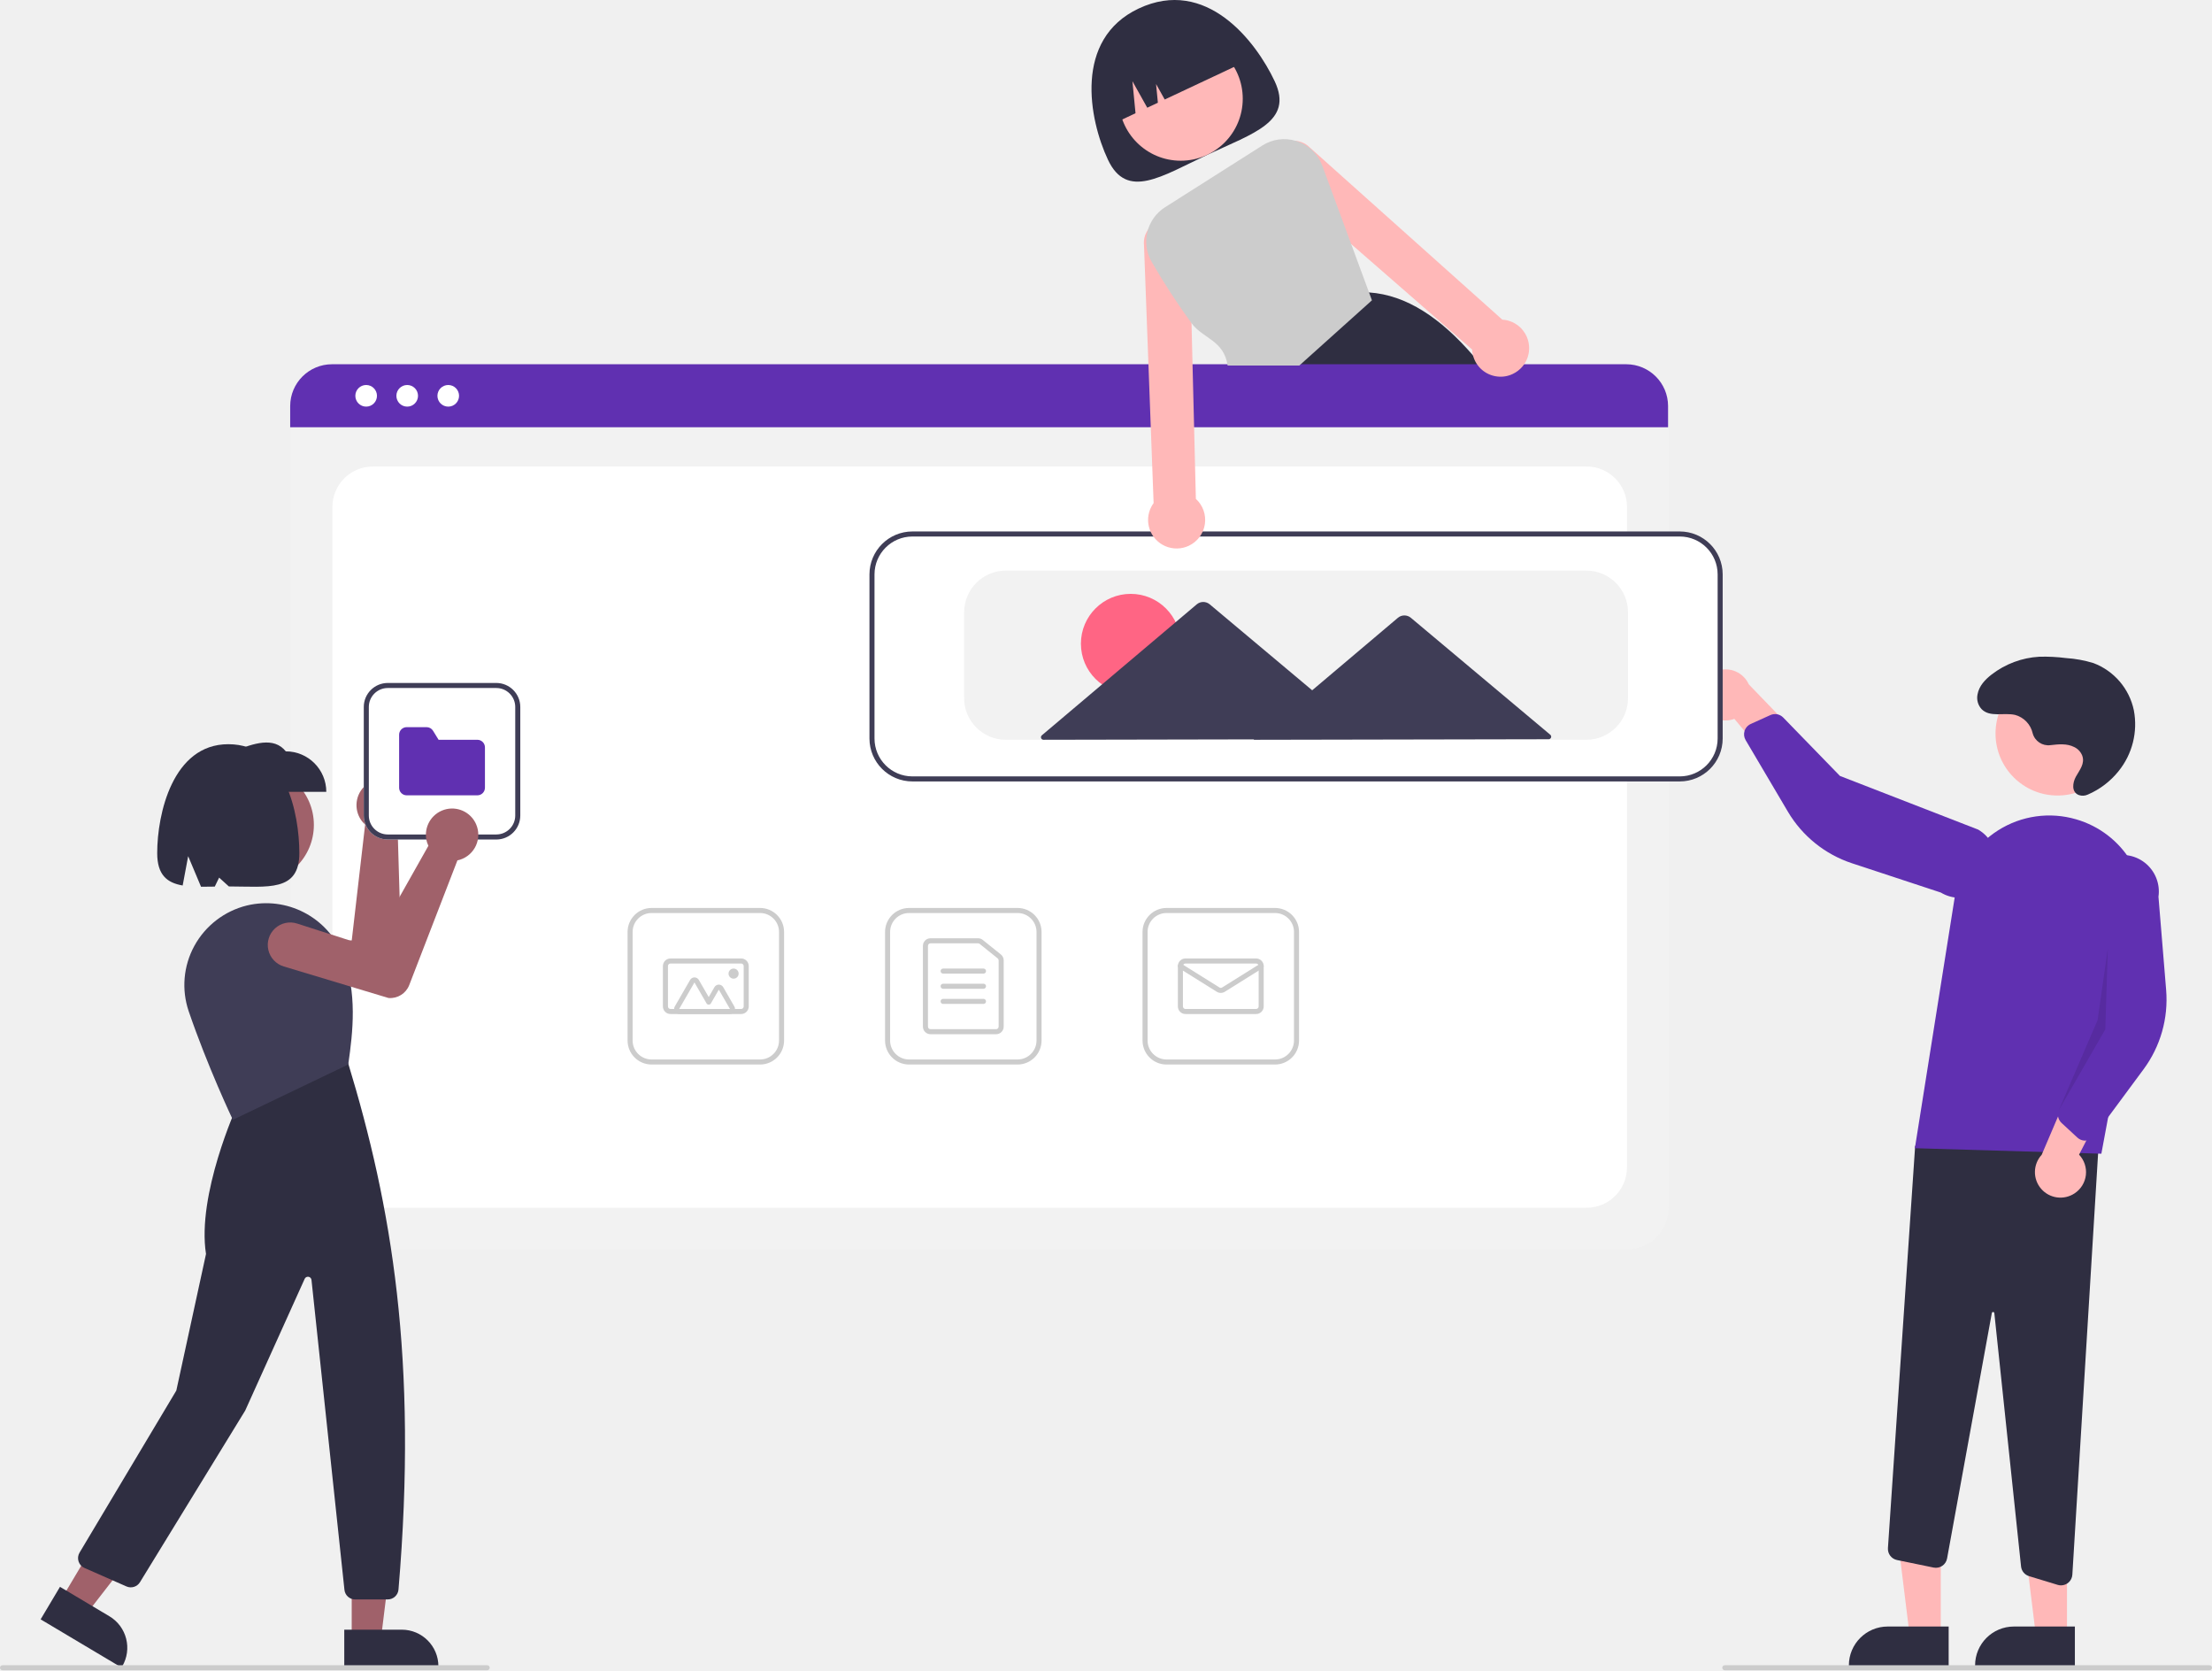
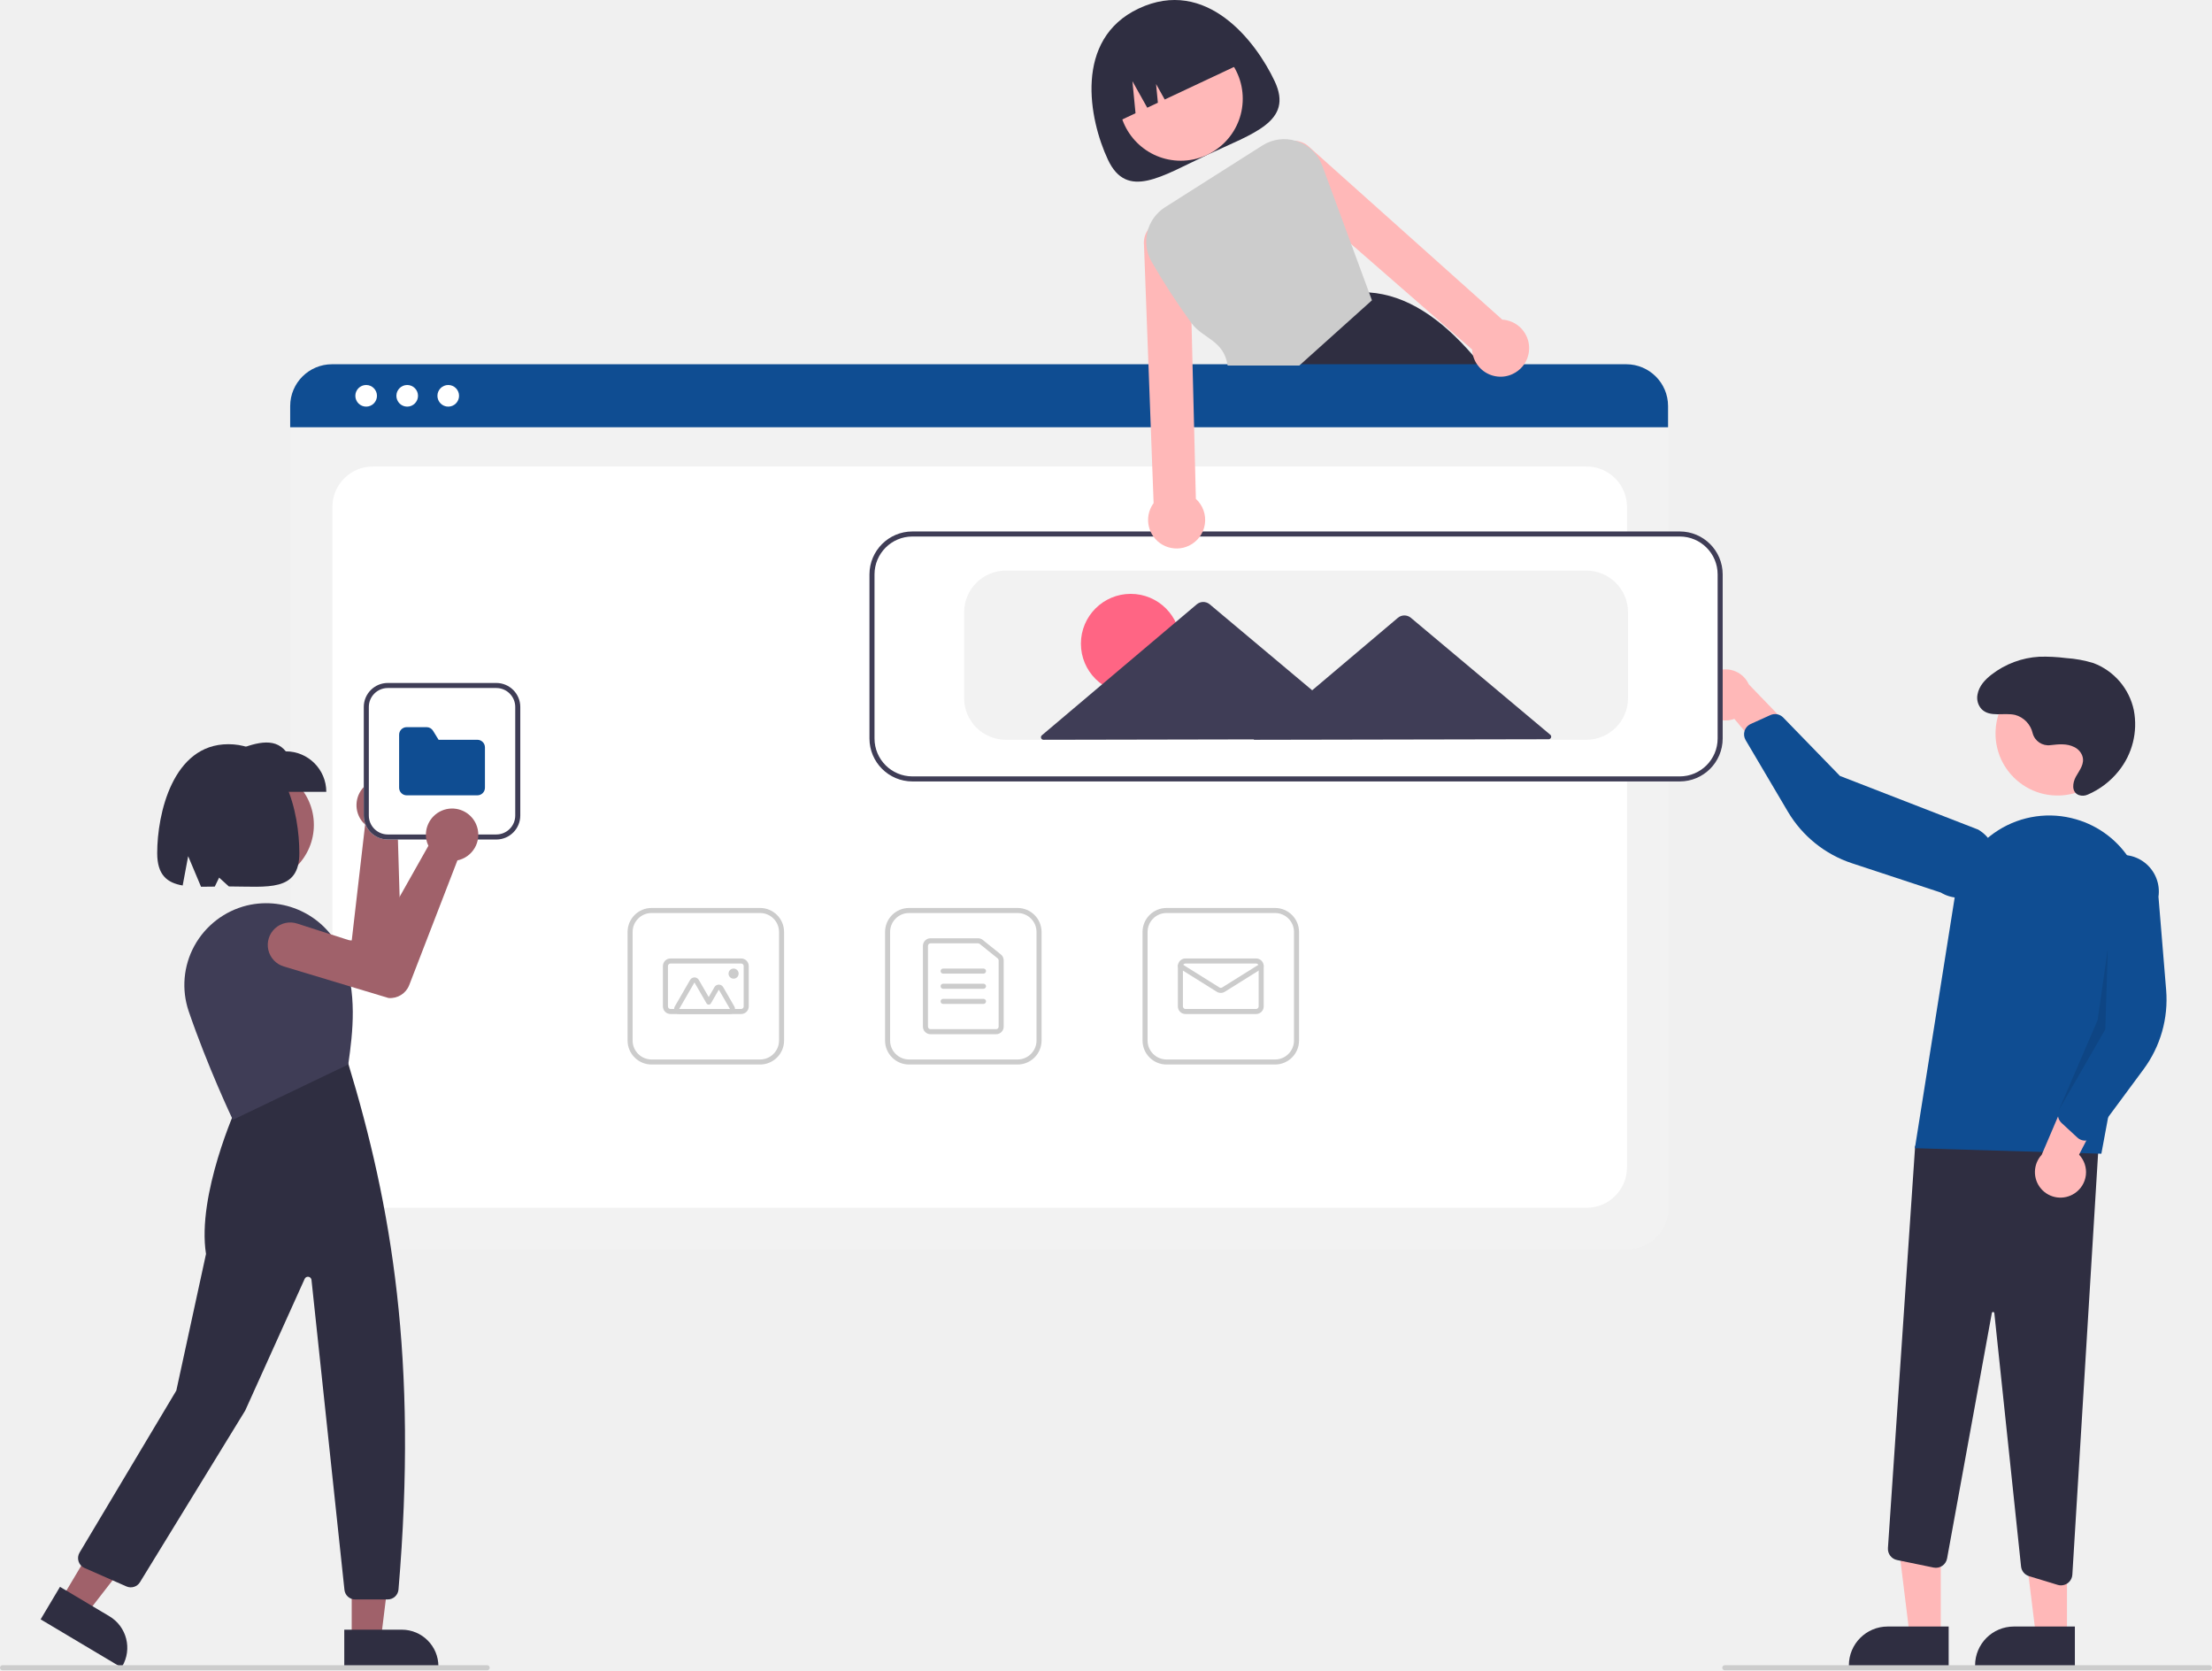
- <svg xmlns="http://www.w3.org/2000/svg" id="a27520da-4319-485c-96d7-e776d7397e13" data-name="Layer 1" width="876.272" height="661.473" viewBox="0 0 876.272 661.473">
+ <svg xmlns="http://www.w3.org/2000/svg" data-name="Layer 1" width="876.272" height="661.473" viewBox="0 0 876.272 661.473">
  <path d="M685.834,138.655c7.516,15.995-8.411,20.526-26.655,29.099s-31.898,17.942-39.414,1.947-13.615-47.743,12.195-59.871C658.66,97.284,678.318,122.659,685.834,138.655Z" transform="translate(-180.8642 -106.4605)" fill="#2f2e41" />
  <circle cx="467.746" cy="39.089" r="24.561" fill="#ffb8b8" />
  <path d="M770.29,254.473c-.85-1.11-1.7-2.2-2.56-3.26q-1.665-2.07-3.35-4.01c-12.73-14.69-26.27-23.94-41.18-24.93h-.02l-.22-.02-29.71,28.96-10.1,9.84.22.54,5.45,13.57h95.49A234.834,234.834,0,0,0,770.29,254.473Z" transform="translate(-180.8642 -106.4605)" fill="#2f2e41" />
  <path d="M621.902,155.438l0,0,8.792-4.131-1.225-12.683,5.879,10.496,4.202-1.975-.714-7.399,3.43,6.123,31.224-14.673,0,0a26,26,0,0,0-34.589-12.474l-4.525,2.126A26,26,0,0,0,621.902,155.438Z" transform="translate(-180.8642 -106.4605)" fill="#2f2e41" />
  <path d="M825.39,601.261H312.552a16.519,16.519,0,0,1-16.5-16.5V276.607a12.102,12.102,0,0,1,12.088-12.088H829.593a12.311,12.311,0,0,1,12.297,12.297V584.761A16.519,16.519,0,0,1,825.39,601.261Z" transform="translate(-180.8642 -106.4605)" fill="#f2f2f2" />
  <path d="M328.552,584.761h480.839a16,16,0,0,0,16-16V307.213a16,16,0,0,0-16-16H328.552a16,16,0,0,0-16,16V568.761A16,16,0,0,0,328.552,584.761Z" transform="translate(-180.8642 -106.4605)" fill="#fff" />
-   <path d="M841.66,275.663H295.82v-8.4a16.574,16.574,0,0,1,16.56-16.55H825.1a16.574,16.574,0,0,1,16.56,16.55Z" transform="translate(-180.8642 -106.4605)" fill="#6030b1" />
+   <path d="M841.66,275.663H295.82v-8.4a16.574,16.574,0,0,1,16.56-16.55H825.1a16.574,16.574,0,0,1,16.56,16.55Z" transform="translate(-180.8642 -106.4605)" fill="#0f4d92" />
  <circle cx="145.051" cy="156.752" r="4.283" fill="#fff" />
  <circle cx="161.31" cy="156.752" r="4.283" fill="#fff" />
  <circle cx="177.569" cy="156.752" r="4.283" fill="#fff" />
  <path d="M583.974,528.04h-43a9.511,9.511,0,0,1-9.5-9.5v-43a9.511,9.511,0,0,1,9.5-9.5h43a9.511,9.511,0,0,1,9.5,9.5v43A9.511,9.511,0,0,1,583.974,528.04Zm-43-60a7.508,7.508,0,0,0-7.5,7.5v43a7.508,7.508,0,0,0,7.5,7.5h43a7.508,7.508,0,0,0,7.5-7.5v-43a7.508,7.508,0,0,0-7.5-7.5Z" transform="translate(-180.8642 -106.4605)" fill="#ccc" />
  <path d="M575.474,516.04h-26a3.003,3.003,0,0,1-3-3v-32a3.003,3.003,0,0,1,3-3h18.839a3.007,3.007,0,0,1,1.879.662l7.16,5.754a2.984,2.984,0,0,1,1.121,2.338v26.246A3.003,3.003,0,0,1,575.474,516.04Zm-26-36a1.001,1.001,0,0,0-1,1v32a1.001,1.001,0,0,0,1,1h26a1.001,1.001,0,0,0,1-1v-26.246a.995.995,0,0,0-.374-.779l-7.161-5.754a1.002,1.002,0,0,0-.626-.22Z" transform="translate(-180.8642 -106.4605)" fill="#ccc" />
  <path d="M570.474,492.04h-16a1,1,0,0,1,0-2h16a1,1,0,0,1,0,2Z" transform="translate(-180.8642 -106.4605)" fill="#ccc" />
  <path d="M570.474,498.04h-16a1,1,0,0,1,0-2h16a1,1,0,0,1,0,2Z" transform="translate(-180.8642 -106.4605)" fill="#ccc" />
  <path d="M570.474,504.04h-16a1,1,0,0,1,0-2h16a1,1,0,0,1,0,2Z" transform="translate(-180.8642 -106.4605)" fill="#ccc" />
  <path d="M685.974,528.04h-43a9.511,9.511,0,0,1-9.5-9.5v-43a9.511,9.511,0,0,1,9.5-9.5h43a9.511,9.511,0,0,1,9.5,9.5v43A9.511,9.511,0,0,1,685.974,528.04Zm-43-60a7.508,7.508,0,0,0-7.5,7.5v43a7.508,7.508,0,0,0,7.5,7.5h43a7.508,7.508,0,0,0,7.5-7.5v-43a7.508,7.508,0,0,0-7.5-7.5Z" transform="translate(-180.8642 -106.4605)" fill="#ccc" />
  <path d="M678.474,508.04h-28a3.003,3.003,0,0,1-3-3v-16a3.003,3.003,0,0,1,3-3h28a3.003,3.003,0,0,1,3,3v16A3.003,3.003,0,0,1,678.474,508.04Zm-28-20a1.001,1.001,0,0,0-1,1v16a1.001,1.001,0,0,0,1,1h28a1.001,1.001,0,0,0,1-1v-16a1.001,1.001,0,0,0-1-1Z" transform="translate(-180.8642 -106.4605)" fill="#ccc" />
  <path d="M664.474,499.678a3.003,3.003,0,0,1-1.59-.453l-14.94-9.337a1,1,0,0,1,1.061-1.696l14.94,9.337a1.006,1.006,0,0,0,1.06,0l14.939-9.337a1,1,0,0,1,1.061,1.696l-14.939,9.337A3.004,3.004,0,0,1,664.474,499.678Z" transform="translate(-180.8642 -106.4605)" fill="#ccc" />
  <path d="M481.974,528.04h-43a9.511,9.511,0,0,1-9.5-9.5v-43a9.511,9.511,0,0,1,9.5-9.5h43a9.511,9.511,0,0,1,9.5,9.5v43A9.511,9.511,0,0,1,481.974,528.04Zm-43-60a7.508,7.508,0,0,0-7.5,7.5v43a7.508,7.508,0,0,0,7.5,7.5h43a7.508,7.508,0,0,0,7.5-7.5v-43a7.508,7.508,0,0,0-7.5-7.5Z" transform="translate(-180.8642 -106.4605)" fill="#ccc" />
  <path d="M474.474,508.04h-28a3.003,3.003,0,0,1-3-3v-16a3.003,3.003,0,0,1,3-3h28a3.003,3.003,0,0,1,3,3v16A3.003,3.003,0,0,1,474.474,508.04Zm-28-20a1.001,1.001,0,0,0-1,1v16a1.001,1.001,0,0,0,1,1h28a1.001,1.001,0,0,0,1-1v-16a1.001,1.001,0,0,0-1-1Z" transform="translate(-180.8642 -106.4605)" fill="#ccc" />
  <path d="M470.036,508.04h-20.124a2,2,0,0,1-1.732-3l6.062-10.5a2,2,0,0,1,3.464,0l3.915,6.781,2.268-3.929a2,2,0,0,1,3.464,0l4.415,7.647a2,2,0,0,1-1.732,3Zm0-2h0l-4.415-7.647-3.134,5.429a1.0 1,0,0,1-.866.5h0a1.0 1,0,0,1-.866-.5l-4.781-8.281-6.062,10.5Z" transform="translate(-180.8642 -106.4605)" fill="#ccc" />
  <circle cx="290.61" cy="385.579" r="2" fill="#ccc" />
  <polygon points="768.825 648.15 756.565 648.149 750.733 600.861 768.827 600.862 768.825 648.15" fill="#ffb8b8" />
  <path d="M952.816,766.494l-39.531-.001v-.5a15.386,15.386,0,0,1,15.386-15.386h.001l24.144.001Z" transform="translate(-180.8642 -106.4605)" fill="#2f2e41" />
  <polygon points="818.825 648.15 806.565 648.149 800.733 600.861 818.827 600.862 818.825 648.15" fill="#ffb8b8" />
  <path d="M1002.816,766.494l-39.531-.001v-.5a15.386,15.386,0,0,1,15.386-15.386h.001l24.144.001Z" transform="translate(-180.8642 -106.4605)" fill="#2f2e41" />
  <path d="M996.014,734.111l-11.354-3.454a4.493,4.493,0,0,1-3.166-3.833L970.908,626.498a.48.48,0,0,0-.479-.447.469.469,0,0,0-.51.409l-17.731,97.199a4.5,4.5,0,0,1-5.335,3.6L932.342,724.269a4.516,4.516,0,0,1-3.582-4.712l10.785-159.312,73.138-7.892-10.868,177.727a4.505,4.505,0,0,1-4.484,4.228A4.526,4.526,0,0,1,996.014,734.111Z" transform="translate(-180.8642 -106.4605)" fill="#2f2e41" />
  <circle cx="815.08" cy="290.487" r="24.561" fill="#ffb8b8" />
-   <path d="M939.433,561.18l15.858-99.851a37.857,37.857,0,0,1,48.005-30.399h0a37.743,37.743,0,0,1,26.601,43.262l-16.591,89.172Z" transform="translate(-180.8642 -106.4605)" fill="#6030b1" />
+   <path d="M939.433,561.18l15.858-99.851a37.857,37.857,0,0,1,48.005-30.399h0a37.743,37.743,0,0,1,26.601,43.262l-16.591,89.172Z" transform="translate(-180.8642 -106.4605)" fill="#0f4d92" />
  <path d="M1002.725,579.046a10.056,10.056,0,0,0,1.747-15.32l16.396-31.751-18.465,1.97-12.739,29.849a10.11,10.11,0,0,0,13.061,15.251Z" transform="translate(-180.8642 -106.4605)" fill="#ffb8b8" />
-   <path d="M1006.236,558.126a4.506,4.506,0,0,1-2.426-1.151l-6.273-5.797a4.515,4.515,0,0,1-1.092-5.054l12.537-29.718-1.779-58.72a14.497,14.497,0,1,1,28.727,3.919l3.041,36.912a46.373,46.373,0,0,1-8.938,31.397l-19.552,26.432a4.505,4.505,0,0,1-3.195,1.804A4.455,4.455,0,0,1,1006.236,558.126Z" transform="translate(-180.8642 -106.4605)" fill="#6030b1" />
+   <path d="M1006.236,558.126a4.506,4.506,0,0,1-2.426-1.151l-6.273-5.797a4.515,4.515,0,0,1-1.092-5.054l12.537-29.718-1.779-58.72a14.497,14.497,0,1,1,28.727,3.919l3.041,36.912a46.373,46.373,0,0,1-8.938,31.397l-19.552,26.432a4.505,4.505,0,0,1-3.195,1.804A4.455,4.455,0,0,1,1006.236,558.126Z" transform="translate(-180.8642 -106.4605)" fill="#0f4d92" />
  <path d="M854.505,383.566a10.056,10.056,0,0,0,13.426,7.582l22.846,27.478,5.385-17.772-22.52-23.369a10.11,10.11,0,0,0-19.137,6.081Z" transform="translate(-180.8642 -106.4605)" fill="#ffb8b8" />
-   <path d="M872.401,394.955a4.506,4.506,0,0,1,2.006-1.786l7.784-3.517a4.515,4.515,0,0,1,5.08.965l22.478,23.132,54.766,21.257a14.497,14.497,0,1,1-14.809,24.926l-35.177-11.592a46.374,46.374,0,0,1-25.427-20.472l-16.717-28.31a4.505,4.505,0,0,1-.415-3.646A4.454,4.454,0,0,1,872.401,394.955Z" transform="translate(-180.8642 -106.4605)" fill="#6030b1" />
+   <path d="M872.401,394.955a4.506,4.506,0,0,1,2.006-1.786l7.784-3.517a4.515,4.515,0,0,1,5.08.965l22.478,23.132,54.766,21.257a14.497,14.497,0,1,1-14.809,24.926l-35.177-11.592a46.374,46.374,0,0,1-25.427-20.472l-16.717-28.31a4.505,4.505,0,0,1-.415-3.646A4.454,4.454,0,0,1,872.401,394.955Z" transform="translate(-180.8642 -106.4605)" fill="#0f4d92" />
  <polygon points="835.002 375.652 834.002 407.652 815.58 439.663 830.962 403.99 835.002 375.652" opacity="0.1" />
  <path d="M993.13,401.563a6.423,6.423,0,0,1-7.031-4.702,9.764,9.764,0,0,0-6.951-7.274c-4.505-1.029-10.012,1.091-13.314-2.322a6.637,6.637,0,0,1-1.575-5.842c.608-3.317,2.981-5.823,5.563-7.827a34.062,34.062,0,0,1,18.866-7.051,67.677,67.677,0,0,1,10.621.528,47.009,47.009,0,0,1,10.864,1.985,25.576,25.576,0,0,1,16.002,18.68,29.528,29.528,0,0,1-6.057,24.13,31.702,31.702,0,0,1-12.161,9.259,4.744,4.744,0,0,1-3.606.183c-2.957-1.176-2.474-4.839-1.126-7.283,1.443-2.615,3.663-5.146,2.503-8.329a6.302,6.302,0,0,0-3.127-3.366c-2.94-1.499-6.228-1.145-9.389-.78Z" transform="translate(-180.8642 -106.4605)" fill="#2f2e41" />
  <path d="M846.297,415.433h-304a16.519,16.519,0,0,1-16.5-16.5v-65a16.519,16.519,0,0,1,16.5-16.5h304a16.519,16.519,0,0,1,16.5,16.5v65A16.519,16.519,0,0,1,846.297,415.433Z" transform="translate(-180.8642 -106.4605)" fill="#fff" />
  <path d="M846.297,415.933h-304a17.019,17.019,0,0,1-17-17v-65a17.019,17.019,0,0,1,17-17h304a17.019,17.019,0,0,1,17,17v65A17.019,17.019,0,0,1,846.297,415.933Zm-304-97a15.017,15.017,0,0,0-15,15v65a15.017,15.017,0,0,0,15,15h304a15.017,15.017,0,0,0,15-15v-65a15.017,15.017,0,0,0-15-15Z" transform="translate(-180.8642 -106.4605)" fill="#3f3d56" />
  <path d="M809.297,399.433h-230a16.519,16.519,0,0,1-16.5-16.5v-34a16.519,16.519,0,0,1,16.5-16.5h230a16.519,16.519,0,0,1,16.5,16.5v34A16.519,16.519,0,0,1,809.297,399.433Z" transform="translate(-180.8642 -106.4605)" fill="#f2f2f2" />
  <circle cx="447.928" cy="254.915" r="19.732" fill="#ff6584" />
  <path d="M795.004,397.442l-27.853-23.36-27.372-22.956a4,4,0,0,0-5.153.01l-27.283,23.062-6.664,5.633-10.048-8.427-30.537-25.611a4,4,0,0,0-5.152.01l-30.438,25.728-30.917,26.133a1.0 1,0,0,0,.647,1.764l63.387-.122,20.064-.039-.196.166,59.808-.115,57.067-.11A1.0 1,0,0,0,795.004,397.442Z" transform="translate(-180.8642 -106.4605)" fill="#3f3d56" />
  <path d="M1056.136,767.933h-192a1,1,0,0,1,0-2h192a1,1,0,0,1,0,2Z" transform="translate(-180.8642 -106.4605)" fill="#ccc" />
  <path d="M784.92,238.373a11.221,11.221,0,0,0-7.25-5.1,10.301,10.301,0,0,0-1.66-.21l-76.19-68.12a9.015,9.015,0,0,0-5.63-2.69,7.67,7.67,0,0,0-1.27-.04,9.055,9.055,0,0,0-5.96,15.48l29.17,25.43,47.9,41.75a11.916,11.916,0,0,0,.35,2.33,11.266,11.266,0,0,0,9.67,8.37,11.092,11.092,0,0,0,6.05-1,11.407,11.407,0,0,0,3.88-2.97c.11-.13.21-.25.31-.39a11.293,11.293,0,0,0,.63-12.84Z" transform="translate(-180.8642 -106.4605)" fill="#ffb8b8" />
  <path d="M654.6,304.023l-.71-28.86-.6-23.95-.41-16.76-.81-32.67a9.046,9.046,0,0,0-15.71-5.25,6.923,6.923,0,0,0-.75.96,8.936,8.936,0,0,0-1.56,6.05l1.78,47.67.89,23.95,1.14,30.55a12.047,12.047,0,0,0-.89,1.41,11.248,11.248,0,0,0-.71,8.84,11.311,11.311,0,0,0,15.56,6.63,11.301,11.301,0,0,0,2.78-18.57Z" transform="translate(-180.8642 -106.4605)" fill="#ffb8b8" />
  <path d="M723.201,222.273l-7.07-19.15-11.44-31.02a16.006,16.006,0,0,0-9.95-9.68c-.18-.06-.37-.12-.55-.17a15.984,15.984,0,0,0-13.24,1.82l-38.53,24.44a16.093,16.093,0,0,0-5.27,21.75,276.323,276.323,0,0,0,15.73,24.19c4.49,6.11,12.85,6.76,14.3,16.76h28.41l28.76-25.82Z" transform="translate(-180.8642 -106.4605)" fill="#ccc" />
  <circle cx="101.165" cy="326.682" r="23.172" fill="#a0616a" />
  <path d="M338.916,417.193q.343.273.664.578a10.38,10.38,0,0,1-.417,15.484,9.722,9.722,0,0,1-.814.613l1.568,52.945a8.061,8.061,0,0,1-5.545,7.867l-.096.021-42.989,4.578a8.899,8.899,0,1,1-1.722-17.713l30.644-2.699,5.3-45.851a9.876,9.876,0,0,1-.972-.99,10.38,10.38,0,0,1,14.378-14.833Z" transform="translate(-180.8642 -106.4605)" fill="#a0616a" />
  <polygon points="139.328 649.174 150.895 649.174 156.397 604.561 139.326 604.561 139.328 649.174" fill="#a0616a" />
  <path d="M317.242,751.858l22.778-.001h.001a14.516,14.516,0,0,1,14.516,14.516v.472l-37.294.001Z" transform="translate(-180.8642 -106.4605)" fill="#2f2e41" />
  <polygon points="24.366 633.182 34.304 639.099 61.857 603.582 47.189 594.849 24.366 633.182" fill="#a0616a" />
  <path d="M204.627,734.889l19.572,11.653.001 0a14.516,14.516,0,0,1,5.046,19.899l-.241.405L196.96,747.767Z" transform="translate(-180.8642 -106.4605)" fill="#2f2e41" />
  <path d="M334.488,739.877H321.536a4.238,4.238,0,0,1-4.221-3.797L304.258,613.343a1.415,1.415,0,0,0-2.697-.433l-23.555,52.159-41.704,68.003a4.266,4.266,0,0,1-5.329,1.666l-16.66-7.33a4.247,4.247,0,0,1-1.935-6.064l38.337-64.192,11.758-54.085c-3.698-23.455,12.155-58.326,12.316-58.676l.079-.17,43.668-17.068.219.268c17.221,56.514,27.715,117.332,19.967,208.568A4.274,4.274,0,0,1,334.488,739.877Z" transform="translate(-180.8642 -106.4605)" fill="#2f2e41" />
  <path d="M273.107,549.934l-.203-.427c-.097-.205-9.807-20.684-17.292-42.571a32.285,32.285,0,0,1,2.239-25.873,32.637,32.637,0,0,1,20.813-16.004h0A32.677,32.677,0,0,1,316.591,484.627c5.937,14.847,4.045,30.695,2.264,43.157l-.035.25-.227.109Z" transform="translate(-180.8642 -106.4605)" fill="#3f3d56" />
  <path d="M310.124,420.054H273.33V404.015c8.076-3.208,15.978-5.937,20.756,0a16.038,16.038,0,0,1,16.038,16.038Z" transform="translate(-180.8642 -106.4605)" fill="#2f2e41" />
  <path d="M271.293,401.185c-21.996,0-28.153,27.571-28.153,43.126,0,8.674,3.923,11.777,10.088,12.827l2.177-11.611,5.099,12.111c1.732.009,3.551-.025,5.437-.06l1.729-3.56,3.855,3.496c15.441.023,27.921,2.274,27.921-13.203C299.445,428.756,294.046,401.185,271.293,401.185Z" transform="translate(-180.8642 -106.4605)" fill="#2f2e41" />
  <path d="M373.864,767.933h-192a1,1,0,1,1,0-2h192a1,1,0,0,1,0,2Z" transform="translate(-180.8642 -106.4605)" fill="#ccc" />
  <path d="M377.474,438.933h-43a9.511,9.511,0,0,1-9.5-9.5v-43a9.511,9.511,0,0,1,9.5-9.5h43a9.511,9.511,0,0,1,9.5,9.5v43A9.511,9.511,0,0,1,377.474,438.933Z" transform="translate(-180.8642 -106.4605)" fill="#fff" />
  <path d="M377.474,438.933h-43a9.511,9.511,0,0,1-9.5-9.5v-43a9.511,9.511,0,0,1,9.5-9.5h43a9.511,9.511,0,0,1,9.5,9.5v43A9.511,9.511,0,0,1,377.474,438.933Zm-43-60a7.508,7.508,0,0,0-7.5,7.5v43a7.508,7.508,0,0,0,7.5,7.5h43a7.508,7.508,0,0,0,7.5-7.5v-43a7.508,7.508,0,0,0-7.5-7.5Z" transform="translate(-180.8642 -106.4605)" fill="#3f3d56" />
-   <path d="M369.974,421.433h-28a3.003,3.003,0,0,1-3-3v-21a3.003,3.003,0,0,1,3-3h7.882a2.981,2.981,0,0,1,2.555,1.427l2.198,3.573h15.364a3.003,3.003,0,0,1,3,3v16A3.003,3.003,0,0,1,369.974,421.433Z" transform="translate(-180.8642 -106.4605)" fill="#6030b1" />
+   <path d="M369.974,421.433h-28a3.003,3.003,0,0,1-3-3v-21a3.003,3.003,0,0,1,3-3h7.882a2.981,2.981,0,0,1,2.555,1.427l2.198,3.573h15.364a3.003,3.003,0,0,1,3,3v16A3.003,3.003,0,0,1,369.974,421.433Z" transform="translate(-180.8642 -106.4605)" fill="#0f4d92" />
  <path d="M369.064,432.042q.21.384.388.79a10.38,10.38,0,0,1-6.393,14.109,9.72,9.72,0,0,1-.988.25l-19.099,49.405a8.061,8.061,0,0,1-8.163,5.099l-.096-.018-41.397-12.462a8.899,8.899,0,1,1,5.286-16.993l29.29,9.404,22.676-40.202a9.876,9.876,0,0,1-.511-1.289,10.38,10.38,0,0,1,19.007-8.091Z" transform="translate(-180.8642 -106.4605)" fill="#a0616a" />
</svg>
